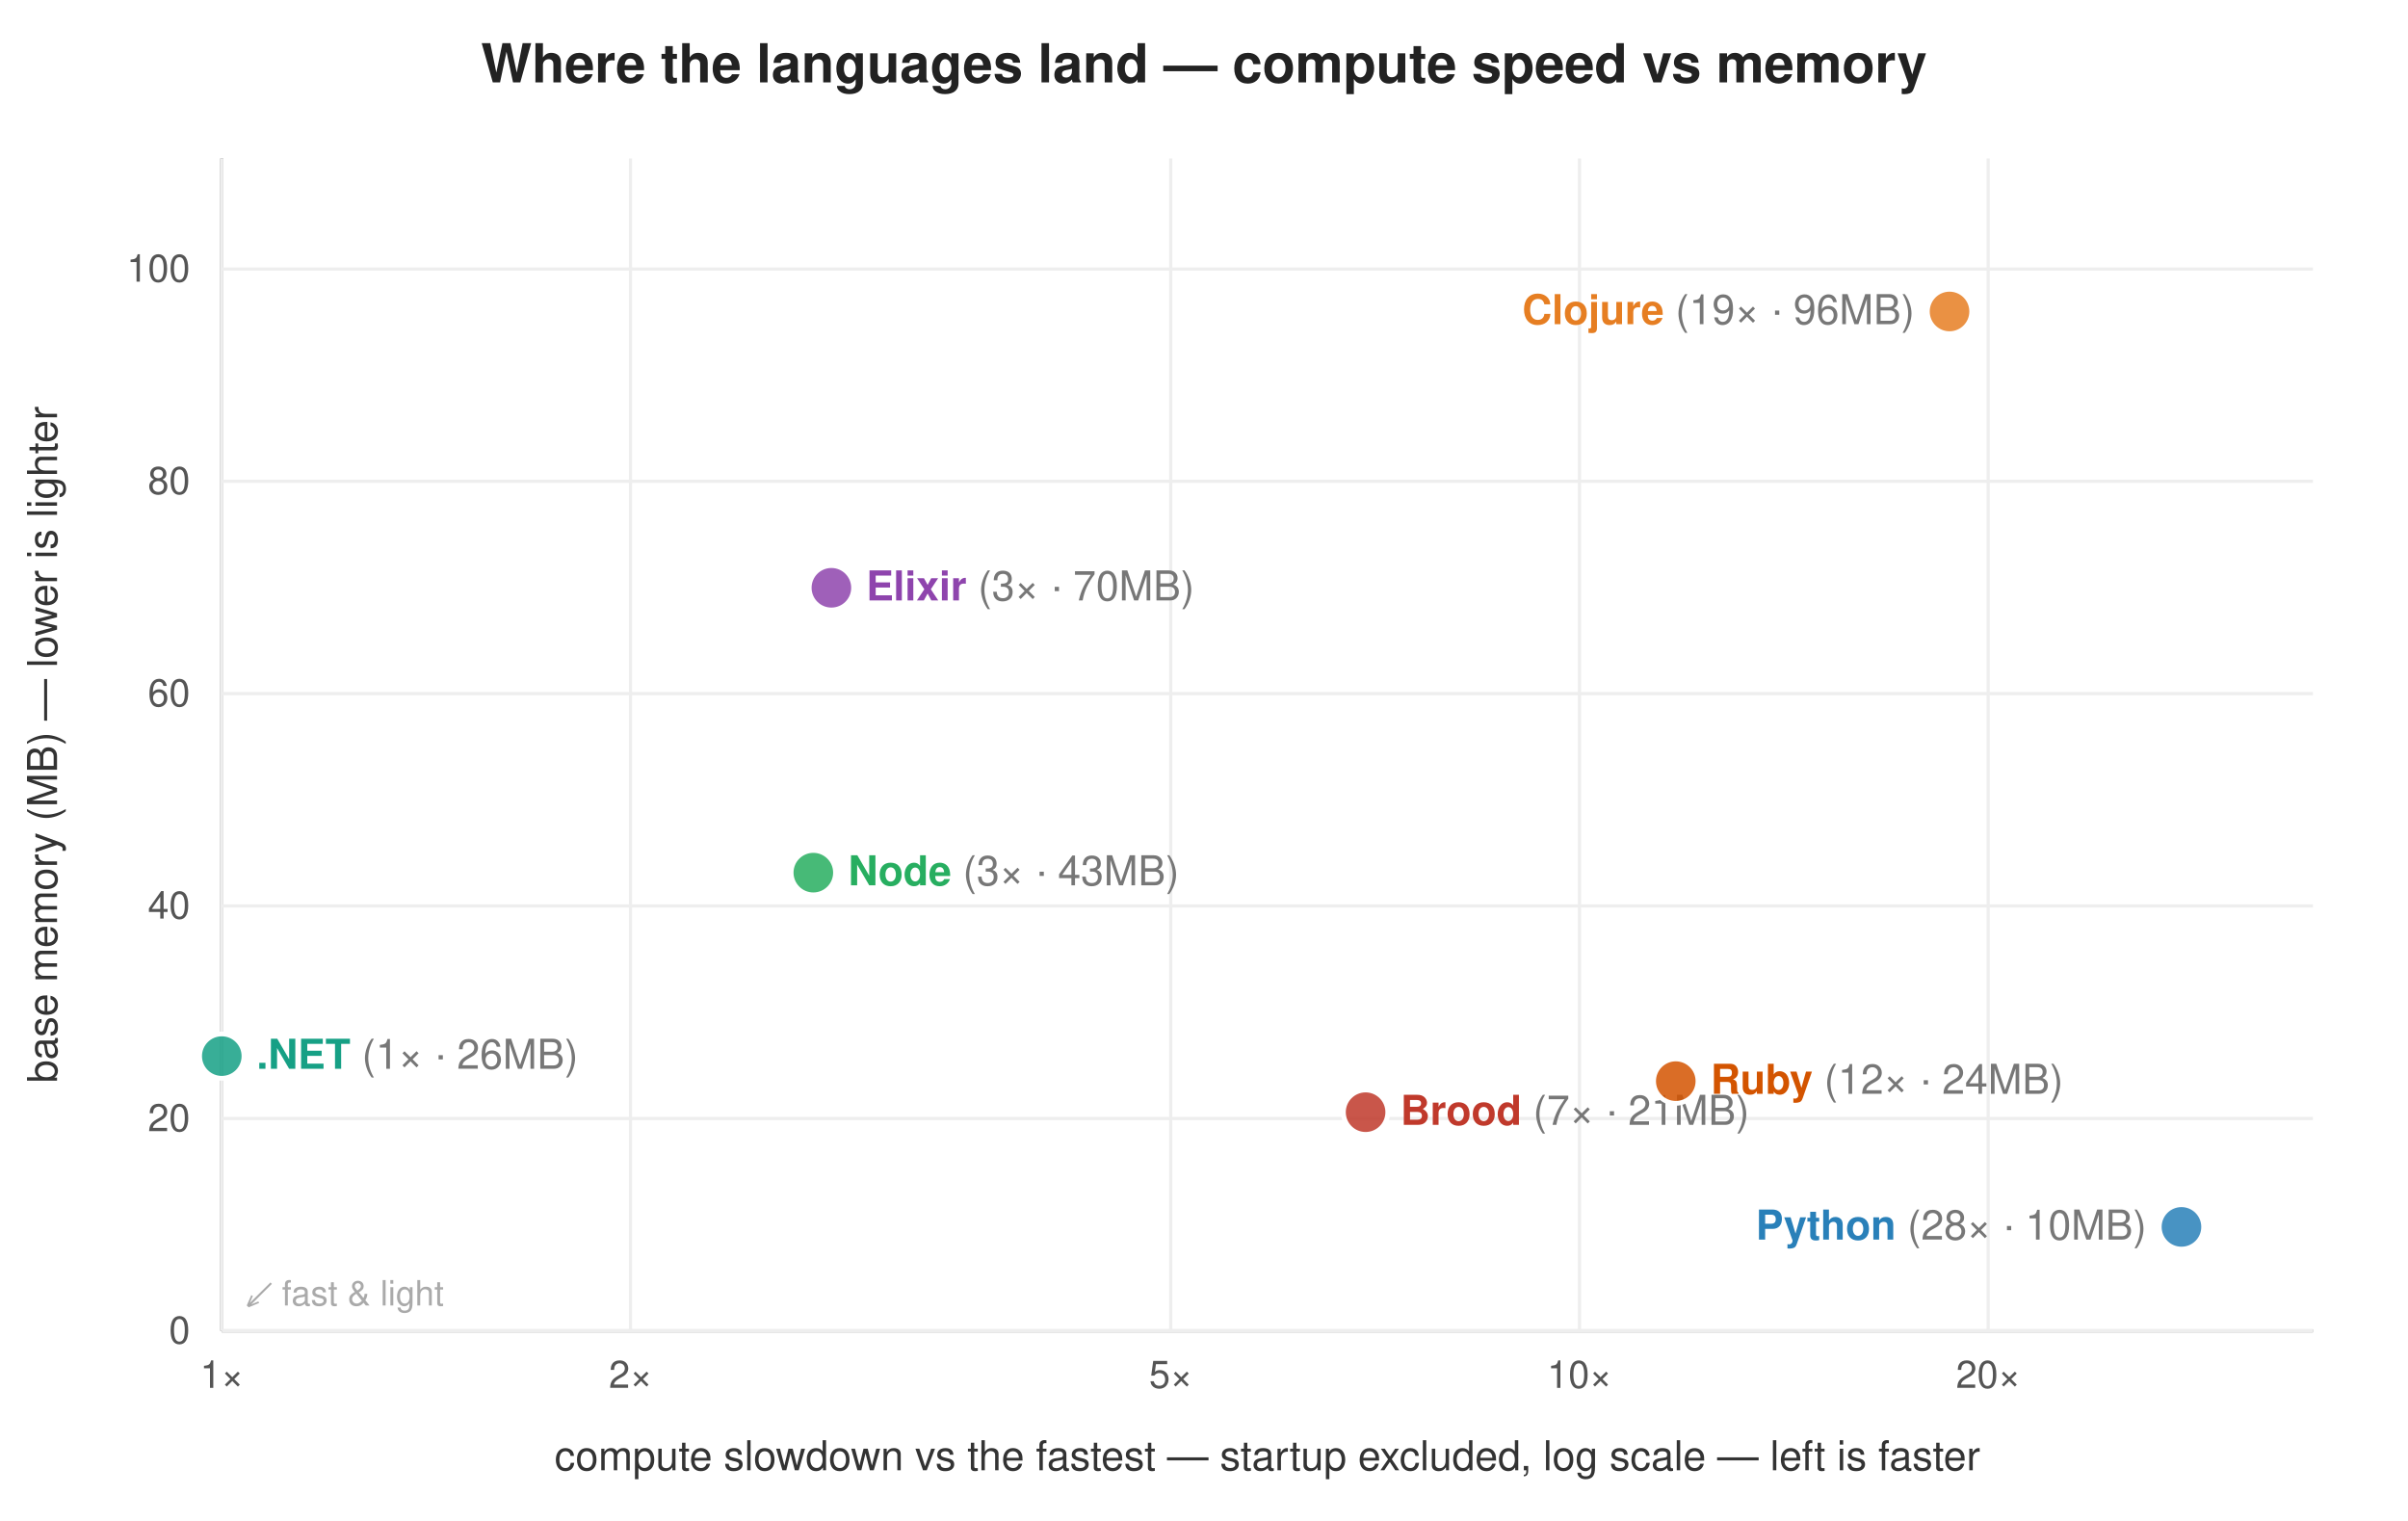
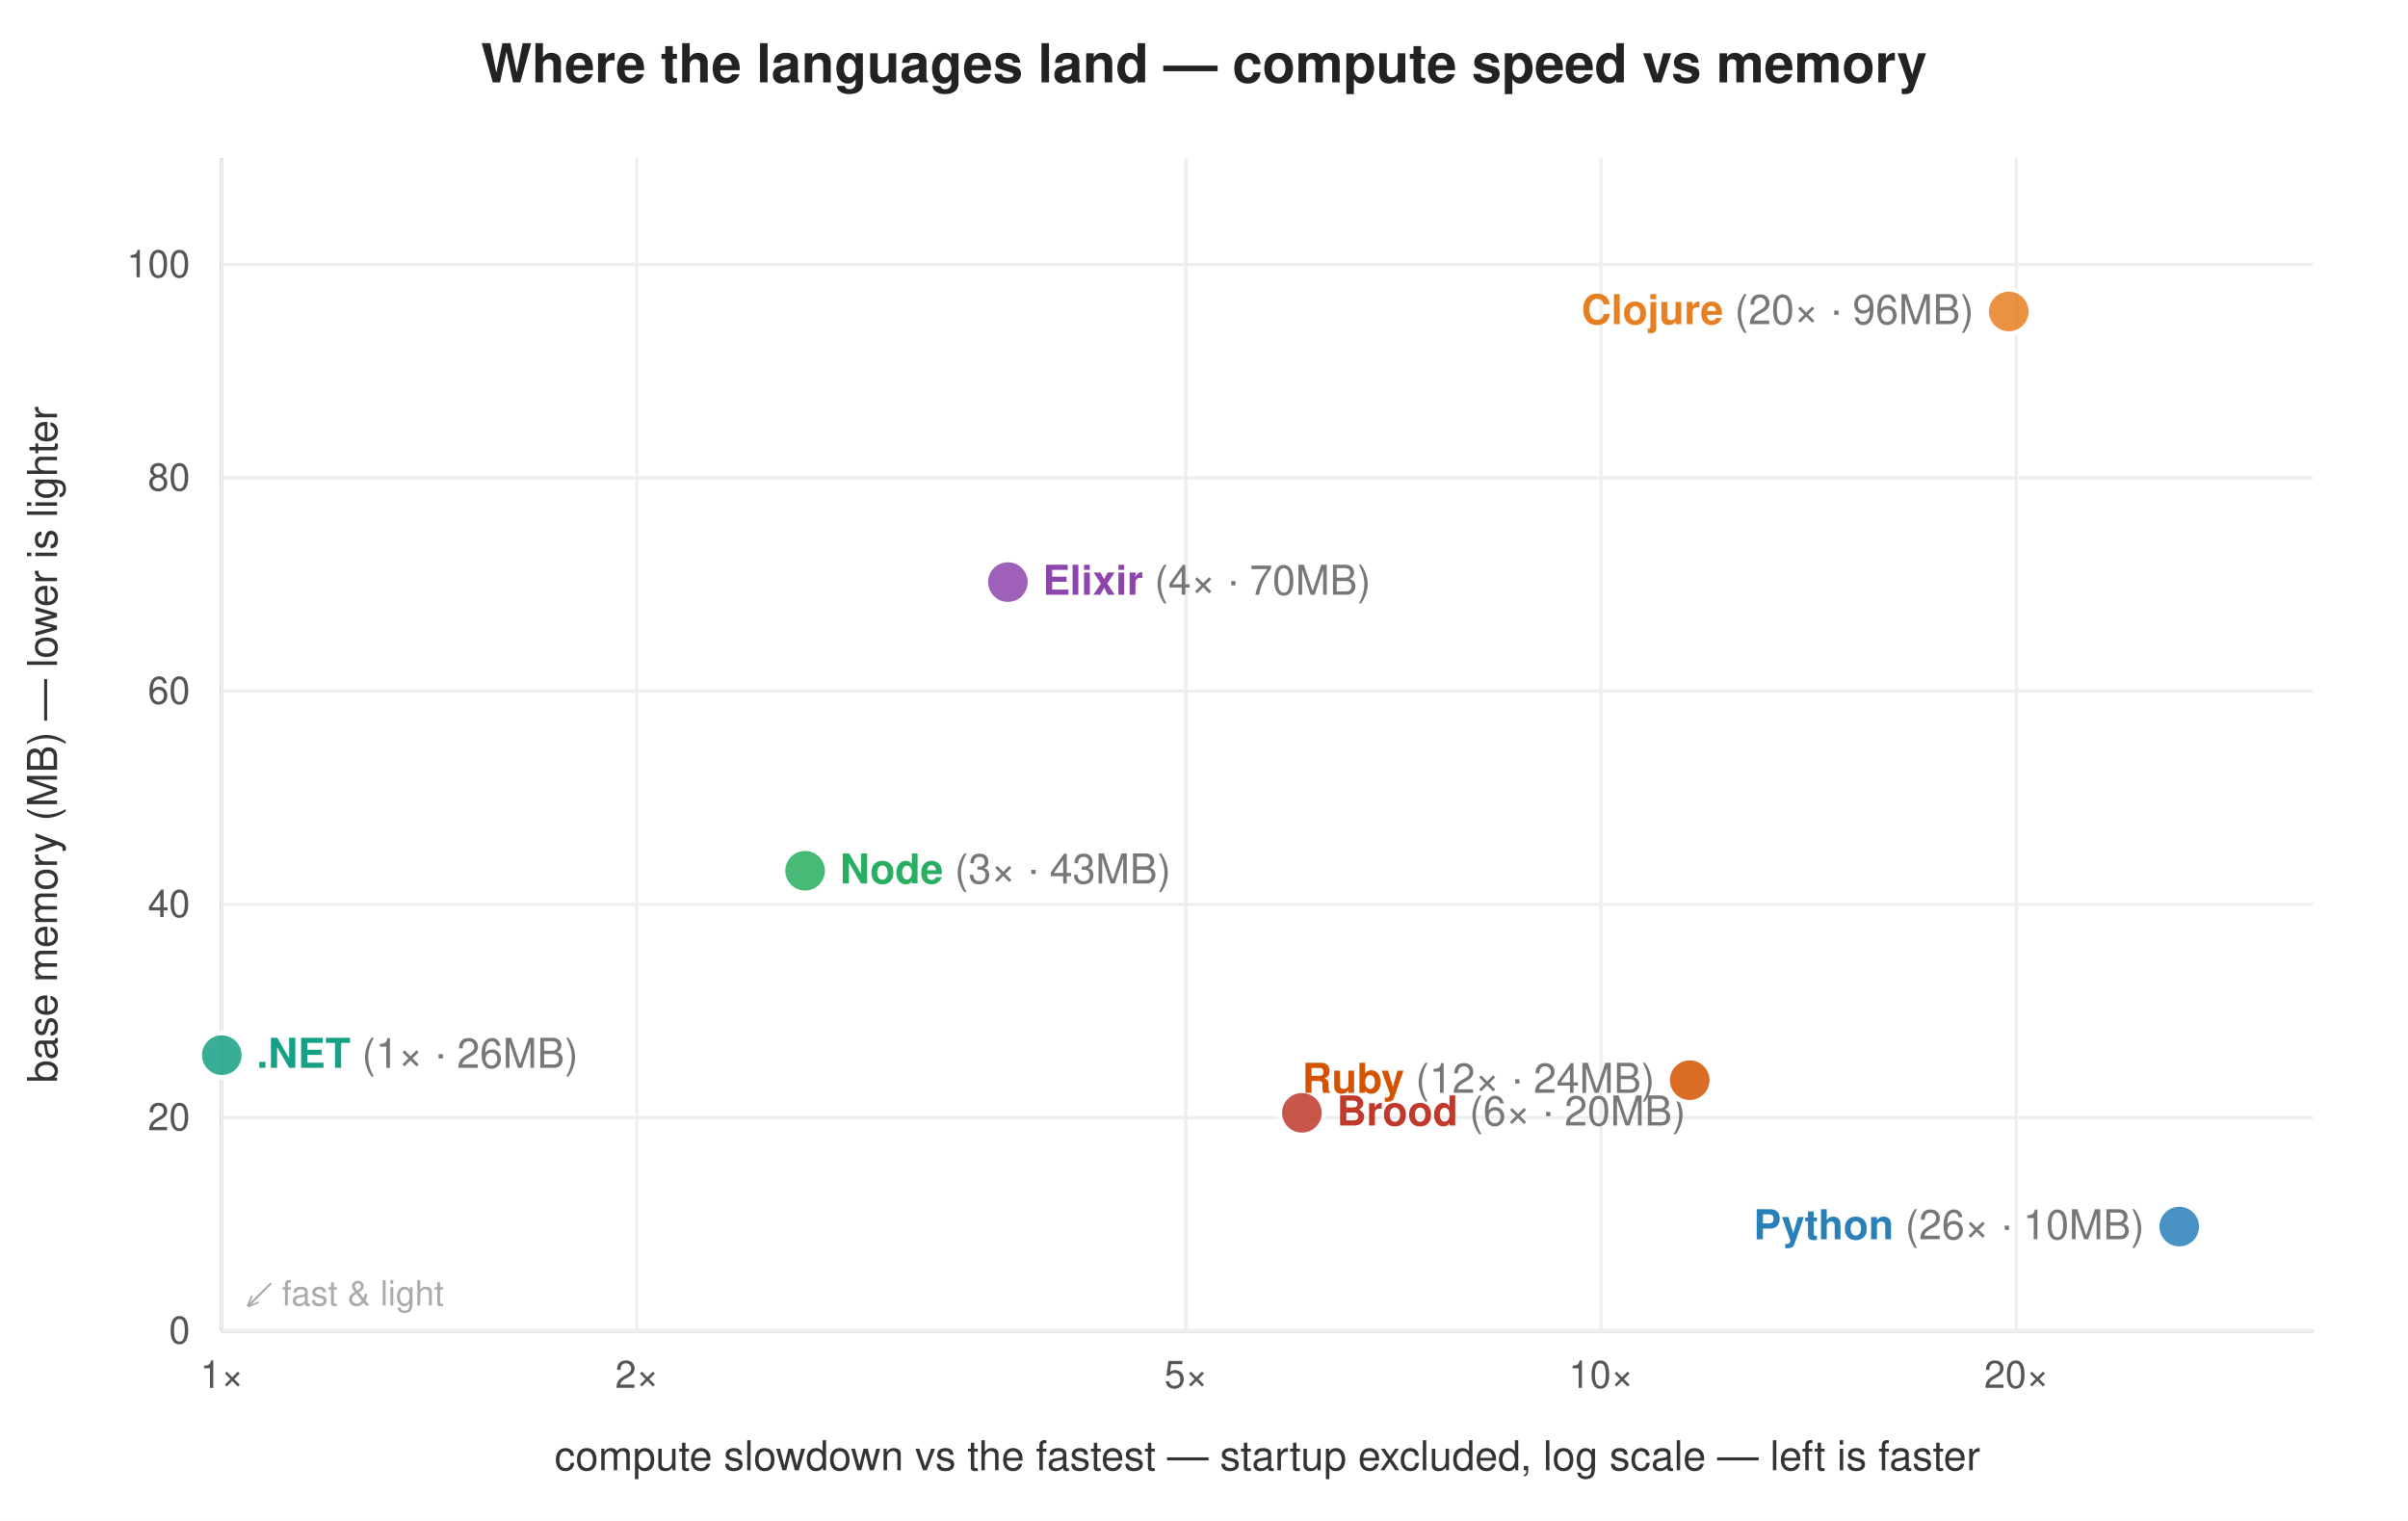
<svg xmlns="http://www.w3.org/2000/svg" width="760" height="480" viewBox="0 0 760 480" font-family="system-ui,Segoe UI,Helvetica,Arial,sans-serif">
  <rect width="760" height="480" fill="#ffffff" />
  <text x="380.0" y="26" text-anchor="middle" font-size="17" font-weight="700" fill="#222">Where the languages land — compute speed vs memory</text>
  <line x1="70" y1="420" x2="730" y2="420" stroke="#888" stroke-width="1" />
  <line x1="70" y1="50" x2="70" y2="420" stroke="#888" stroke-width="1" />
  <line x1="70.0" y1="50" x2="70.0" y2="420" stroke="#eee" stroke-width="1" />
  <text x="70.0" y="438" text-anchor="middle" font-size="12" fill="#555">1×</text>
-   <line x1="199.0" y1="50" x2="199.0" y2="420" stroke="#eee" stroke-width="1" />
-   <text x="199.0" y="438" text-anchor="middle" font-size="12" fill="#555">2×</text>
-   <line x1="369.5" y1="50" x2="369.5" y2="420" stroke="#eee" stroke-width="1" />
-   <text x="369.5" y="438" text-anchor="middle" font-size="12" fill="#555">5×</text>
-   <line x1="498.5" y1="50" x2="498.5" y2="420" stroke="#eee" stroke-width="1" />
-   <text x="498.5" y="438" text-anchor="middle" font-size="12" fill="#555">10×</text>
-   <line x1="627.5" y1="50" x2="627.5" y2="420" stroke="#eee" stroke-width="1" />
-   <text x="627.5" y="438" text-anchor="middle" font-size="12" fill="#555">20×</text>
+   <line x1="201.0" y1="50" x2="201.0" y2="420" stroke="#eee" stroke-width="1" />
+   <text x="201.0" y="438" text-anchor="middle" font-size="12" fill="#555">2×</text>
+   <line x1="374.3" y1="50" x2="374.3" y2="420" stroke="#eee" stroke-width="1" />
+   <text x="374.3" y="438" text-anchor="middle" font-size="12" fill="#555">5×</text>
+   <line x1="505.3" y1="50" x2="505.3" y2="420" stroke="#eee" stroke-width="1" />
+   <text x="505.3" y="438" text-anchor="middle" font-size="12" fill="#555">10×</text>
+   <line x1="636.4" y1="50" x2="636.4" y2="420" stroke="#eee" stroke-width="1" />
+   <text x="636.4" y="438" text-anchor="middle" font-size="12" fill="#555">20×</text>
  <line x1="70" y1="420.0" x2="730" y2="420.0" stroke="#eee" stroke-width="1" />
  <text x="60" y="424.0" text-anchor="end" font-size="12" fill="#555">0</text>
-   <line x1="70" y1="353.0" x2="730" y2="353.0" stroke="#eee" stroke-width="1" />
-   <text x="60" y="357.0" text-anchor="end" font-size="12" fill="#555">20</text>
-   <line x1="70" y1="285.9" x2="730" y2="285.9" stroke="#eee" stroke-width="1" />
-   <text x="60" y="289.9" text-anchor="end" font-size="12" fill="#555">40</text>
-   <line x1="70" y1="218.9" x2="730" y2="218.9" stroke="#eee" stroke-width="1" />
-   <text x="60" y="222.9" text-anchor="end" font-size="12" fill="#555">60</text>
-   <line x1="70" y1="151.9" x2="730" y2="151.9" stroke="#eee" stroke-width="1" />
-   <text x="60" y="155.9" text-anchor="end" font-size="12" fill="#555">80</text>
-   <line x1="70" y1="84.9" x2="730" y2="84.9" stroke="#eee" stroke-width="1" />
-   <text x="60" y="88.9" text-anchor="end" font-size="12" fill="#555">100</text>
+   <line x1="70" y1="352.7" x2="730" y2="352.7" stroke="#eee" stroke-width="1" />
+   <text x="60" y="356.7" text-anchor="end" font-size="12" fill="#555">20</text>
+   <line x1="70" y1="285.4" x2="730" y2="285.4" stroke="#eee" stroke-width="1" />
+   <text x="60" y="289.4" text-anchor="end" font-size="12" fill="#555">40</text>
+   <line x1="70" y1="218.1" x2="730" y2="218.1" stroke="#eee" stroke-width="1" />
+   <text x="60" y="222.1" text-anchor="end" font-size="12" fill="#555">60</text>
+   <line x1="70" y1="150.8" x2="730" y2="150.8" stroke="#eee" stroke-width="1" />
+   <text x="60" y="154.8" text-anchor="end" font-size="12" fill="#555">80</text>
+   <line x1="70" y1="83.5" x2="730" y2="83.5" stroke="#eee" stroke-width="1" />
+   <text x="60" y="87.5" text-anchor="end" font-size="12" fill="#555">100</text>
  <text x="400.0" y="464" text-anchor="middle" font-size="13" fill="#333">compute slowdown vs the fastest — startup excluded, log scale — left is faster</text>
  <text x="18" y="235.0" text-anchor="middle" font-size="13" fill="#333" transform="rotate(-90 18 235.0)">base memory (MB) — lower is lighter</text>
  <text x="78" y="412" font-size="11" fill="#aaa">↙ fast &amp; light</text>
-   <circle cx="688.5" cy="387.2" r="7" fill="#2980b9" fill-opacity="0.85" stroke="#fff" stroke-width="1.5" />
-   <text x="677.5" y="391.2" text-anchor="end" font-size="13" font-weight="600" fill="#2980b9">Python <tspan font-weight="400" fill="#777">(28× · 10MB)</tspan>
+   <circle cx="687.8" cy="387.1" r="7" fill="#2980b9" fill-opacity="0.85" stroke="#fff" stroke-width="1.5" />
+   <text x="676.8" y="391.1" text-anchor="end" font-size="13" font-weight="600" fill="#2980b9">Python <tspan font-weight="400" fill="#777">(26× · 10MB)</tspan>
  </text>
-   <circle cx="431.0" cy="351.0" r="7" fill="#c0392b" fill-opacity="0.85" stroke="#fff" stroke-width="1.5" />
-   <text x="442.0" y="355.0" text-anchor="start" font-size="13" font-weight="600" fill="#c0392b">Brood <tspan font-weight="400" fill="#777">(7× · 21MB)</tspan>
+   <circle cx="410.9" cy="351.2" r="7" fill="#c0392b" fill-opacity="0.85" stroke="#fff" stroke-width="1.5" />
+   <text x="421.9" y="355.2" text-anchor="start" font-size="13" font-weight="600" fill="#c0392b">Brood <tspan font-weight="400" fill="#777">(6× · 20MB)</tspan>
  </text>
-   <circle cx="528.9" cy="341.2" r="7" fill="#d35400" fill-opacity="0.85" stroke="#fff" stroke-width="1.5" />
-   <text x="539.9" y="345.2" text-anchor="start" font-size="13" font-weight="600" fill="#d35400">Ruby <tspan font-weight="400" fill="#777">(12× · 24MB)</tspan>
+   <circle cx="533.3" cy="340.9" r="7" fill="#d35400" fill-opacity="0.85" stroke="#fff" stroke-width="1.5" />
+   <text x="522.3" y="344.9" text-anchor="end" font-size="13" font-weight="600" fill="#d35400">Ruby <tspan font-weight="400" fill="#777">(12× · 24MB)</tspan>
  </text>
-   <circle cx="70.0" cy="333.3" r="7" fill="#16a085" fill-opacity="0.85" stroke="#fff" stroke-width="1.5" />
-   <text x="81.0" y="337.3" text-anchor="start" font-size="13" font-weight="600" fill="#16a085">.NET <tspan font-weight="400" fill="#777">(1× · 26MB)</tspan>
+   <circle cx="70.0" cy="333.0" r="7" fill="#16a085" fill-opacity="0.85" stroke="#fff" stroke-width="1.5" />
+   <text x="81.0" y="337.0" text-anchor="start" font-size="13" font-weight="600" fill="#16a085">.NET <tspan font-weight="400" fill="#777">(1× · 26MB)</tspan>
  </text>
-   <circle cx="256.7" cy="275.4" r="7" fill="#27ae60" fill-opacity="0.85" stroke="#fff" stroke-width="1.5" />
-   <text x="267.7" y="279.4" text-anchor="start" font-size="13" font-weight="600" fill="#27ae60">Node <tspan font-weight="400" fill="#777">(3× · 43MB)</tspan>
+   <circle cx="254.1" cy="274.8" r="7" fill="#27ae60" fill-opacity="0.85" stroke="#fff" stroke-width="1.5" />
+   <text x="265.1" y="278.8" text-anchor="start" font-size="13" font-weight="600" fill="#27ae60">Node <tspan font-weight="400" fill="#777">(3× · 43MB)</tspan>
  </text>
-   <circle cx="262.4" cy="185.5" r="7" fill="#8e44ad" fill-opacity="0.85" stroke="#fff" stroke-width="1.5" />
-   <text x="273.4" y="189.5" text-anchor="start" font-size="13" font-weight="600" fill="#8e44ad">Elixir <tspan font-weight="400" fill="#777">(3× · 70MB)</tspan>
+   <circle cx="318.1" cy="183.7" r="7" fill="#8e44ad" fill-opacity="0.85" stroke="#fff" stroke-width="1.5" />
+   <text x="329.1" y="187.7" text-anchor="start" font-size="13" font-weight="600" fill="#8e44ad">Elixir <tspan font-weight="400" fill="#777">(4× · 70MB)</tspan>
  </text>
-   <circle cx="615.3" cy="98.3" r="7" fill="#e67e22" fill-opacity="0.85" stroke="#fff" stroke-width="1.5" />
-   <text x="604.3" y="102.3" text-anchor="end" font-size="13" font-weight="600" fill="#e67e22">Clojure <tspan font-weight="400" fill="#777">(19× · 96MB)</tspan>
+   <circle cx="634.0" cy="98.3" r="7" fill="#e67e22" fill-opacity="0.85" stroke="#fff" stroke-width="1.5" />
+   <text x="623.0" y="102.3" text-anchor="end" font-size="13" font-weight="600" fill="#e67e22">Clojure <tspan font-weight="400" fill="#777">(20× · 96MB)</tspan>
  </text>
</svg>
